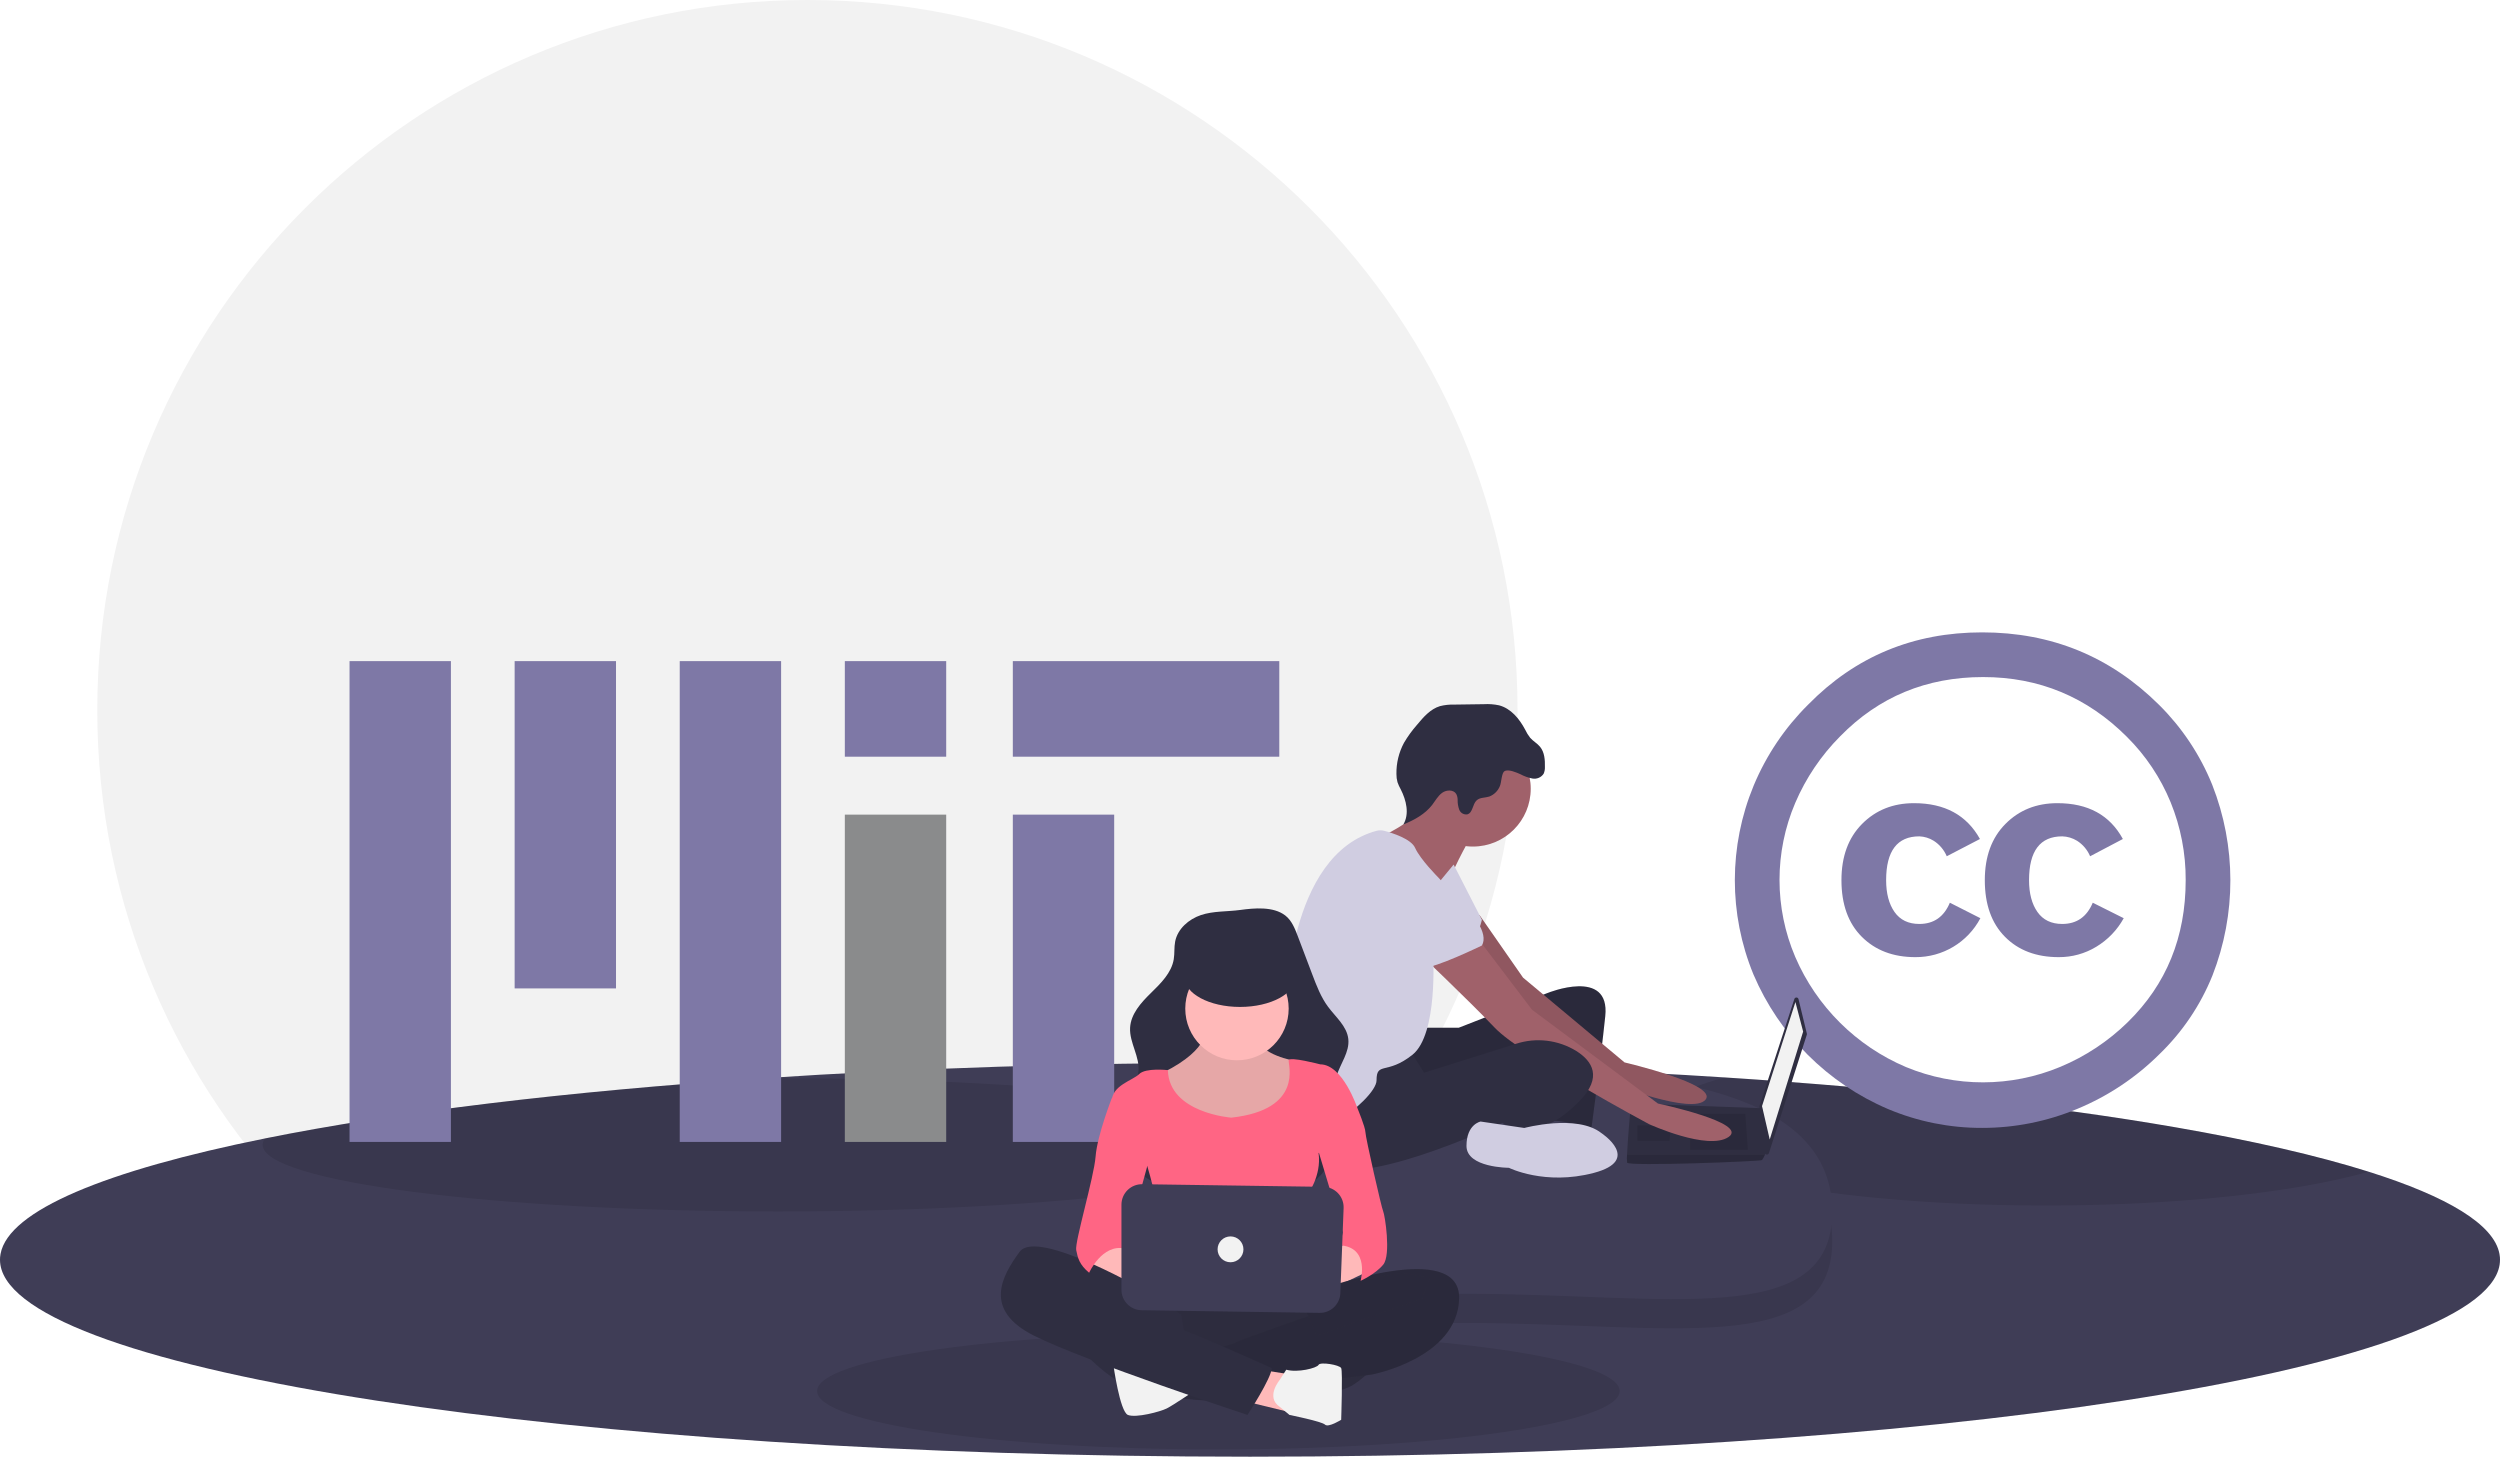
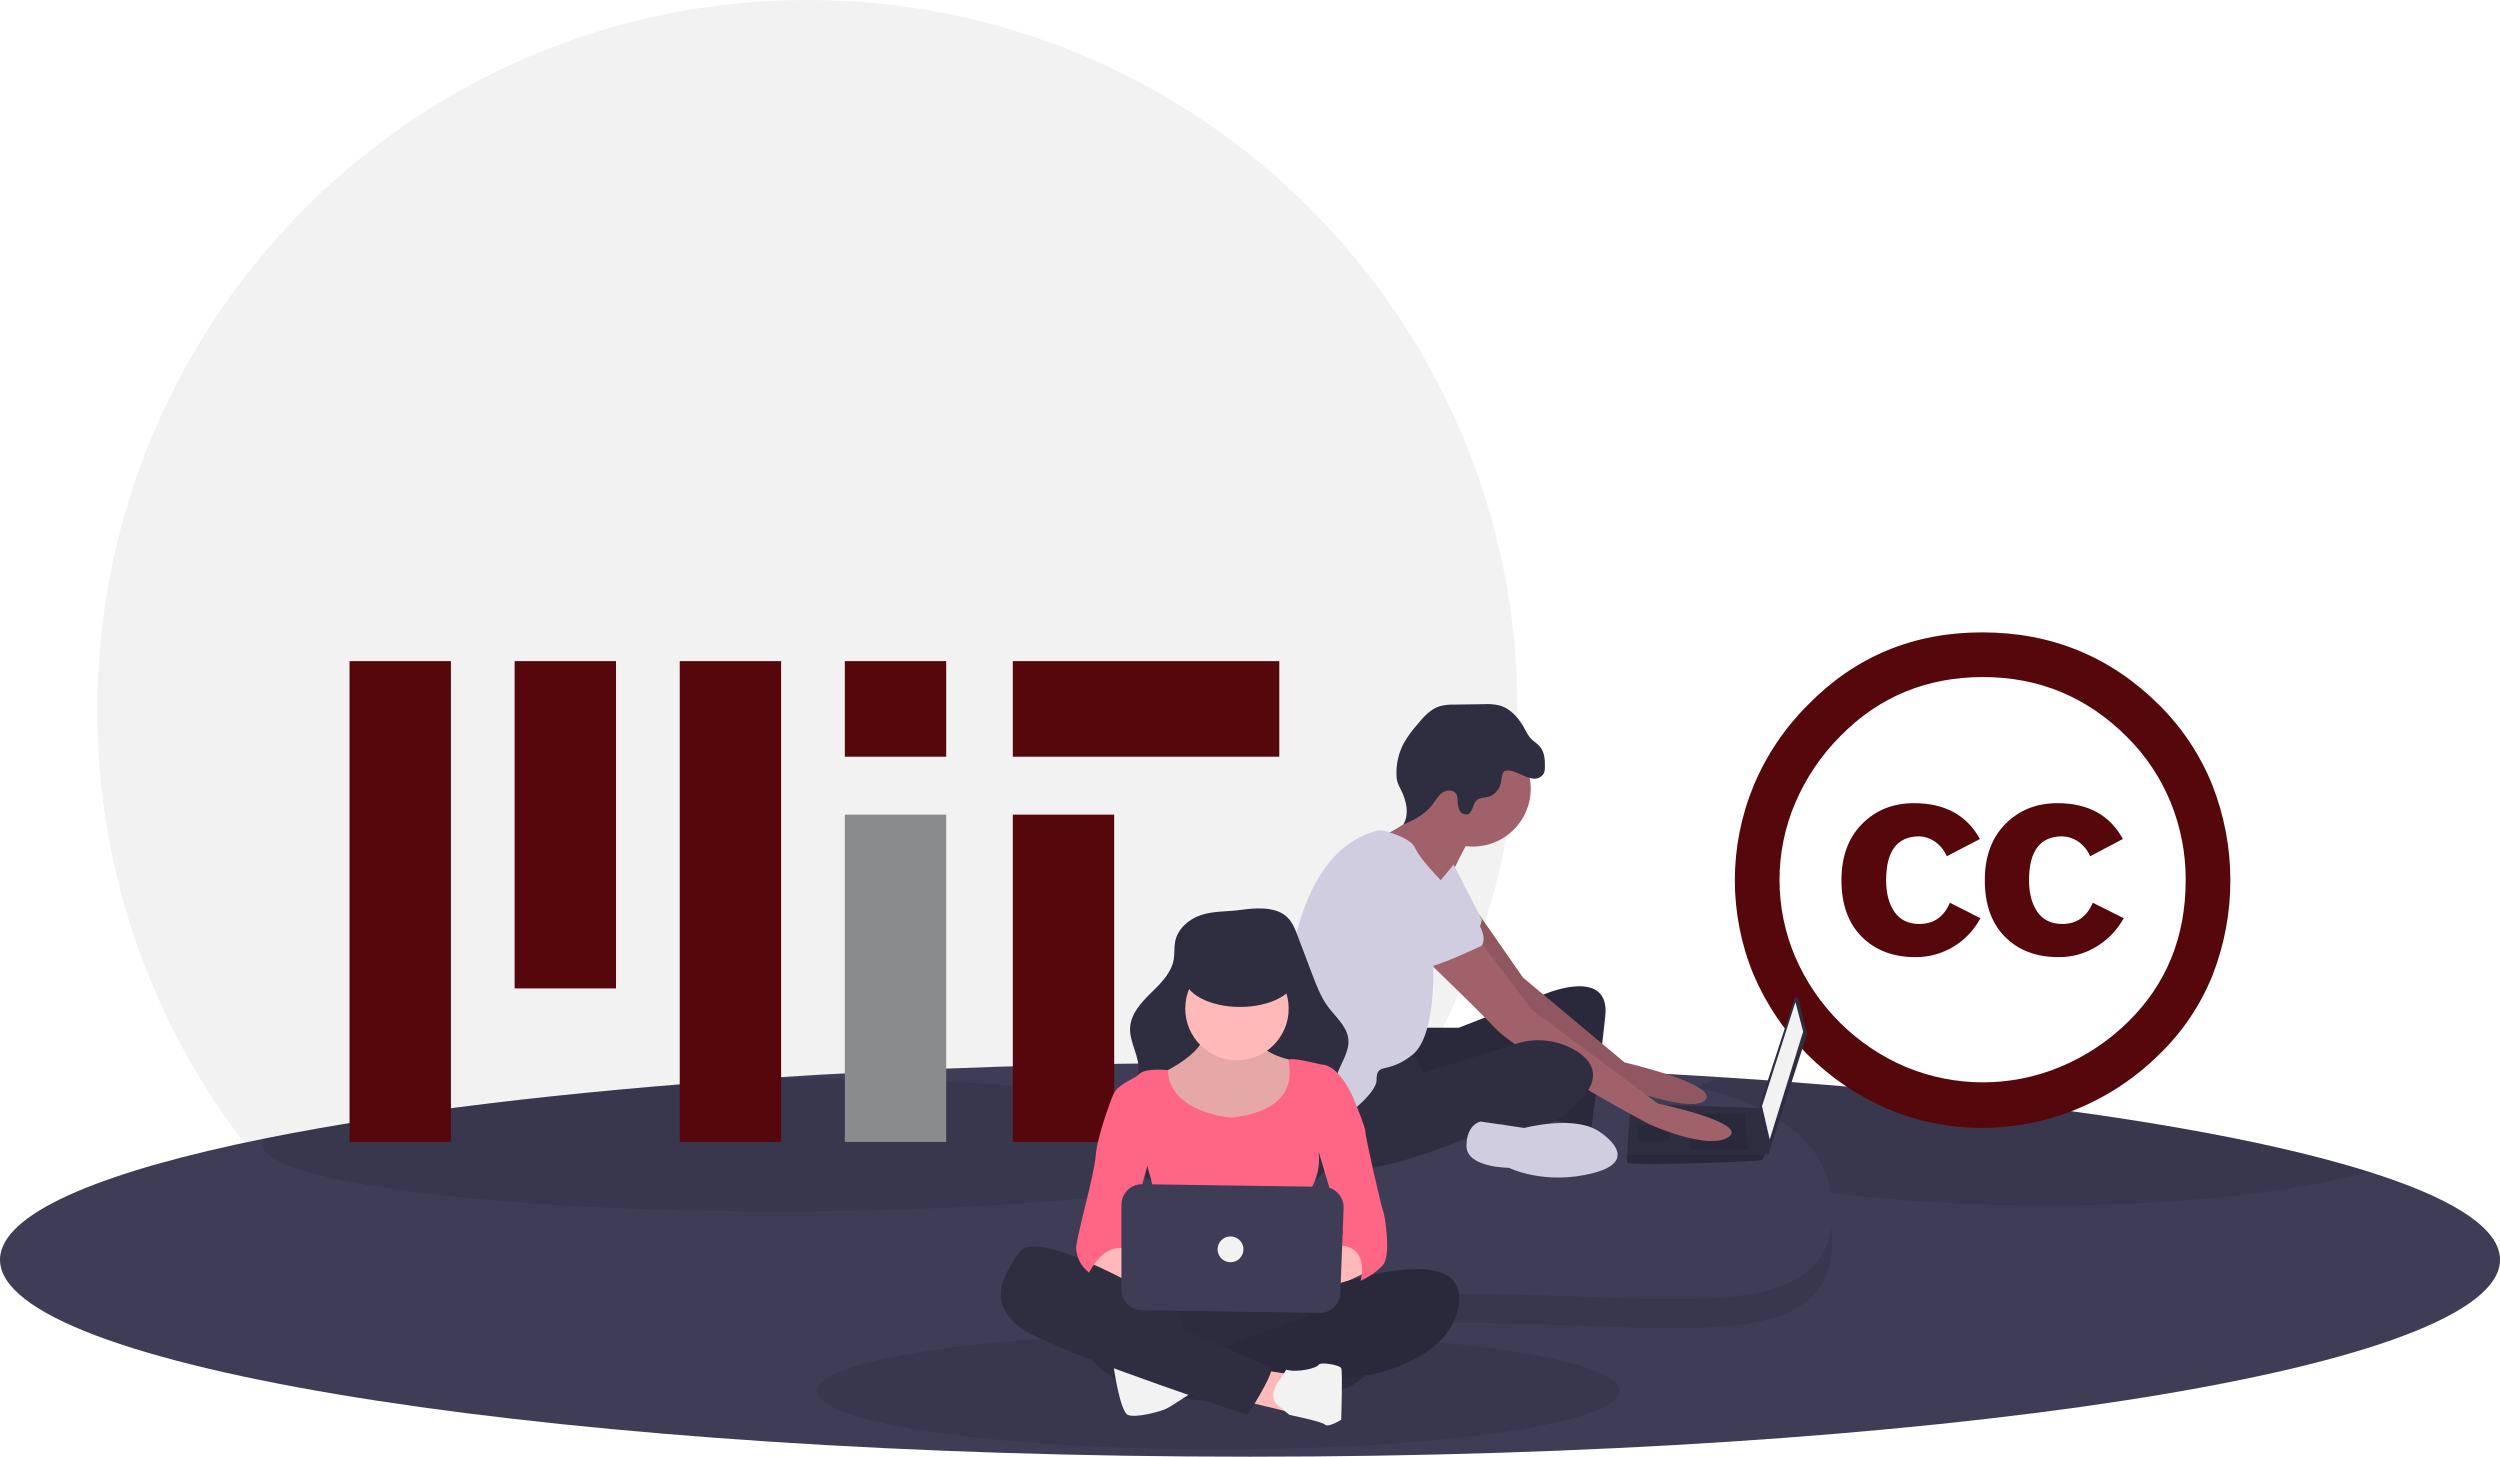
<svg xmlns="http://www.w3.org/2000/svg" id="a58ef234-55dd-4456-b368-278f056cc5c7" data-name="Layer 1" width="1028" height="598.997" viewBox="0 0 1028 598.997">
  <circle cx="332.005" cy="292.004" r="292.004" fill="#f2f2f2" />
  <path d="M1114,668.499a13.69,13.69,0,0,1-.17,2.12c-7.14,43.76-234.46,78.88-513.83,78.88s-506.69-35.12-513.83-78.88a13.675,13.675,0,0,1-.17-2.12c0-.2,0-.41.02-.61,0-.11.01-.21.01-.32a.489.489,0,0,0,.01-.12c.04-.45.1-.88.18-1.32,3.26-17.89,43.35-34.33,108.74-47.5,53.48-10.77,123.89-19.36,204.93-24.76,61.5-4.1,129.12-6.37,200.11-6.37,57.12,0,112.06,1.47,163.38,4.17h.02q16.11.855,31.74,1.87c71.33,4.62,134.63,11.69,185.63,20.54,31.37,5.45,58.1,11.58,79.19,18.22h.01c32.46,10.23,51.6,21.7,53.81,33.83.08.44.14.87.18,1.32a.487.487,0,0,0,.01.12c0,.11.01.21.01.32C1114,668.089,1114,668.299,1114,668.499Z" transform="translate(-86 -150.5013)" fill="#3f3d56" />
  <ellipse cx="501" cy="571.997" rx="165" ry="24" opacity="0.1" />
  <path d="M1059.96,632.299c-5.77,1.65-12.27,3.18-19.4,4.58-29.36,5.78-69.42,9.33-113.53,9.33-49.28,0-93.45-4.43-123.38-11.44-24.84-5.82-39.88-13.39-39.88-21.7,0-7.3,11.64-14.06,31.37-19.53,71.33,4.62,134.63,11.69,185.63,20.54C1012.14,619.529,1038.87,625.659,1059.96,632.299Z" transform="translate(-86 -150.5013)" opacity="0.1" />
  <path d="M618,621.249c0,15.13-94.92,27.4-212,27.4s-212-12.27-212-27.4a4.372,4.372,0,0,1,.96-2.62c53.48-10.77,123.89-19.36,204.93-24.76q3.045-.015,6.11-.01C523.08,593.859,618,606.119,618,621.249Z" transform="translate(-86 -150.5013)" opacity="0.1" />
-   <rect x="416.472" y="334.975" width="41.685" height="134.584" fill="#7e78a6" />
-   <rect x="279.506" y="271.851" width="41.685" height="197.708" fill="#7e78a6" />
-   <rect x="143.73" y="271.851" width="41.685" height="197.708" fill="#7e78a6" />
-   <rect x="211.618" y="271.851" width="41.685" height="134.584" fill="#7e78a6" />
-   <rect x="347.393" y="271.851" width="41.685" height="39.303" fill="#7e78a6" />
+   <rect x="416.472" y="334.975" width="41.685" height="134.584" fill="#56070b" />
+   <rect x="279.506" y="271.851" width="41.685" height="197.708" fill="#56070b" />
+   <rect x="143.73" y="271.851" width="41.685" height="197.708" fill="#56070b" />
+   <rect x="211.618" y="271.851" width="41.685" height="134.584" fill="#56070b" />
+   <rect x="347.393" y="271.851" width="41.685" height="39.303" fill="#56070b" />
  <rect x="347.393" y="334.975" width="41.685" height="134.584" fill="#8a8b8c" />
-   <rect x="416.472" y="271.851" width="109.573" height="39.303" fill="#7e78a6" />
-   <path d="M901.062,410.53q42.748,0,72.774,29.839A97.983,97.983,0,0,1,995.668,473.208a107.346,107.346,0,0,1,.096,78.409,93.533,93.533,0,0,1-21.739,32.294,104.704,104.704,0,0,1-33.841,22.561,101.425,101.425,0,0,1-39.114,7.823,99.015,99.015,0,0,1-38.662-7.734A104.845,104.845,0,0,1,807.007,551.165a101.764,101.764,0,0,1,.089-77.594A102.307,102.307,0,0,1,829.565,440.185Q858.674,410.537,901.062,410.53Zm.369,18.377q-34.93,0-58.768,24.379A87.595,87.595,0,0,0,824.197,480.668a80.789,80.789,0,0,0,0,63.311,86.249,86.249,0,0,0,45.577,45.31,82.687,82.687,0,0,0,63.41-.089,87.995,87.995,0,0,0,27.741-18.374q23.831-23.287,23.828-58.405a83.659,83.659,0,0,0-6.186-32.02,81.465,81.465,0,0,0-18.002-26.929Q935.989,428.909,901.431,428.908Zm-1.277,66.591-13.649,7.097a14.006,14.006,0,0,0-5.365-6.368,12.087,12.087,0,0,0-5.916-1.818q-13.64,0-13.646,18.011,0,8.186,3.454,13.095,3.458,4.914,10.192,4.916,8.916,0,12.557-8.733l12.551,6.368a29.99,29.99,0,0,1-26.745,16.012q-13.644,0-22.016-8.37-8.367-8.367-8.367-23.284,0-14.557,8.46-23.105,8.458-8.549,21.38-8.552Q891.97,480.757,900.155,495.498Zm58.765,0-13.465,7.097a13.992,13.992,0,0,0-5.368-6.368,12.373,12.373,0,0,0-6.094-1.818q-13.644,0-13.649,18.011,0,8.186,3.458,13.095,3.453,4.914,10.192,4.916,8.907,0,12.548-8.733l12.735,6.368a31.277,31.277,0,0,1-11.274,11.736,29.398,29.398,0,0,1-15.464,4.276q-13.831,0-22.099-8.37-8.291-8.367-8.284-23.284,0-14.557,8.463-23.105,8.453-8.549,21.373-8.552Q950.912,480.757,958.919,495.498Z" transform="translate(-86 -150.5013)" fill="#7e78a6" />
+   <rect x="416.472" y="271.851" width="109.573" height="39.303" fill="#56070b" />
+   <path d="M901.062,410.53q42.748,0,72.774,29.839A97.983,97.983,0,0,1,995.668,473.208a107.346,107.346,0,0,1,.096,78.409,93.533,93.533,0,0,1-21.739,32.294,104.704,104.704,0,0,1-33.841,22.561,101.425,101.425,0,0,1-39.114,7.823,99.015,99.015,0,0,1-38.662-7.734A104.845,104.845,0,0,1,807.007,551.165a101.764,101.764,0,0,1,.089-77.594A102.307,102.307,0,0,1,829.565,440.185Q858.674,410.537,901.062,410.53Zm.369,18.377q-34.93,0-58.768,24.379A87.595,87.595,0,0,0,824.197,480.668a80.789,80.789,0,0,0,0,63.311,86.249,86.249,0,0,0,45.577,45.31,82.687,82.687,0,0,0,63.41-.089,87.995,87.995,0,0,0,27.741-18.374q23.831-23.287,23.828-58.405a83.659,83.659,0,0,0-6.186-32.02,81.465,81.465,0,0,0-18.002-26.929Q935.989,428.909,901.431,428.908Zm-1.277,66.591-13.649,7.097a14.006,14.006,0,0,0-5.365-6.368,12.087,12.087,0,0,0-5.916-1.818q-13.64,0-13.646,18.011,0,8.186,3.454,13.095,3.458,4.914,10.192,4.916,8.916,0,12.557-8.733l12.551,6.368a29.99,29.99,0,0,1-26.745,16.012q-13.644,0-22.016-8.37-8.367-8.367-8.367-23.284,0-14.557,8.46-23.105,8.458-8.549,21.38-8.552Q891.97,480.757,900.155,495.498Zm58.765,0-13.465,7.097a13.992,13.992,0,0,0-5.368-6.368,12.373,12.373,0,0,0-6.094-1.818q-13.644,0-13.649,18.011,0,8.186,3.458,13.095,3.453,4.914,10.192,4.916,8.907,0,12.548-8.733l12.735,6.368a31.277,31.277,0,0,1-11.274,11.736,29.398,29.398,0,0,1-15.464,4.276q-13.831,0-22.099-8.37-8.291-8.367-8.284-23.284,0-14.557,8.463-23.105,8.453-8.549,21.373-8.552Q950.912,480.757,958.919,495.498Z" transform="translate(-86 -150.5013)" fill="#56070b" />
  <path d="M839.417,660.837c0,48.737-67.934,33.663-151.113,33.663s-150.104,15.075-150.104-33.663,67.925-59.337,151.104-59.337S839.417,612.099,839.417,660.837Z" transform="translate(-86 -150.5013)" opacity="0.1" />
  <path d="M839.417,648.837c0,48.737-67.934,33.663-151.113,33.663s-150.104,15.075-150.104-33.663,67.925-59.337,151.104-59.337S839.417,600.099,839.417,648.837Z" transform="translate(-86 -150.5013)" fill="#3f3d56" />
  <path d="M825.542,561.343l3.434,14.164a.885.885,0,0,1-.017.478l-15.575,48.673a.885.885,0,0,1-1.722-.17l-2.155-18.961a.885.885,0,0,1,.038-.374l14.297-43.876A.885.885,0,0,1,825.542,561.343Z" transform="translate(-86 -150.5013)" fill="#2f2e41" />
  <polygon points="738.278 412.038 741.449 424.19 727.711 468.572 724.541 454.835 738.278 412.038" fill="#f2f2f2" />
  <path d="M755.064,628.584c.528,1.585,54.949-.528,55.477-1.057a11.469,11.469,0,0,0,1.162-2.113c.497-1.057.951-2.113.951-2.113l-2.113-17.108L756.649,604.279s-1.347,14.498-1.622,21.134A15.853,15.853,0,0,0,755.064,628.584Z" transform="translate(-86 -150.5013)" fill="#2f2e41" />
  <polygon points="717.673 458.005 718.729 472.799 694.953 472.799 694.953 458.005 717.673 458.005" opacity="0.1" />
  <polygon points="687.028 462.76 687.17 462.732 686.5 469.1 673.291 469.1 673.291 462.76 687.028 462.76" opacity="0.1" />
  <path d="M755.064,628.584c.528,1.585,54.949-.528,55.477-1.057a11.469,11.469,0,0,0,1.162-2.113H755.027A15.853,15.853,0,0,0,755.064,628.584Z" transform="translate(-86 -150.5013)" opacity="0.1" />
  <path d="M671.055,573.106h14.794l36.457-14.266s25.889-10.567,23.776,9.51S740.27,615.375,740.27,615.375s-11.624-5.284-17.964-3.698-2.113-32.23-2.113-32.23-51.779,24.833-56.534,21.663-5.812-25.361-5.812-25.361Z" transform="translate(-86 -150.5013)" fill="#2f2e41" />
  <path d="M671.055,573.106h14.794l36.457-14.266s25.889-10.567,23.776,9.51S740.27,615.375,740.27,615.375s-11.624-5.284-17.964-3.698-2.113-32.23-2.113-32.23-51.779,24.833-56.534,21.663-5.812-25.361-5.812-25.361Z" transform="translate(-86 -150.5013)" opacity="0.1" />
  <path d="M694.363,526.777l17.904,25.723,41.74,34.871s38.57,8.982,33.286,15.322-37.513-6.34-37.513-6.34S701.7,561.483,700.115,558.841s-19.021-27.474-19.021-27.474Z" transform="translate(-86 -150.5013)" fill="#a0616a" />
  <path d="M694.363,526.777l17.904,25.723,41.74,34.871s38.57,8.982,33.286,15.322-37.513-6.34-37.513-6.34S701.7,561.483,700.115,558.841s-19.021-27.474-19.021-27.474Z" transform="translate(-86 -150.5013)" opacity="0.1" />
  <circle cx="605.661" cy="324.331" r="23.776" fill="#a0616a" />
  <path d="M690.076,495.967s-7.925,13.737-9.51,21.134-23.776-14.794-23.776-14.794l-2.906-7.661s20.87-9.775,19.285-17.7S690.076,495.967,690.076,495.967Z" transform="translate(-86 -150.5013)" fill="#a0616a" />
  <path d="M683.736,506.005l11.624,22.719s-2.642,11.095-6.869,12.152-22.191-13.737-22.191-13.737Z" transform="translate(-86 -150.5013)" fill="#d0cde1" />
  <path d="M694.303,537.178l21.663,28.531,51.779,38.57s37.513,7.925,29.06,13.737-32.758-5.284-32.758-5.284-52.307-28.003-63.403-39.627-31.701-31.173-31.701-31.173Z" transform="translate(-86 -150.5013)" fill="#a0616a" />
  <path d="M665.244,581.56l6.34,10.039,37.839-11.905a29.751,29.751,0,0,1,24.771,2.989c6.604,4.161,10.831,10.765,1.321,20.54-19.021,19.549-31.701,8.982-31.701,8.982s-63.931,30.116-74.498,15.322-11.095-22.191-11.095-22.191S658.903,579.975,665.244,581.56Z" transform="translate(-86 -150.5013)" fill="#2f2e41" />
  <path d="M744.497,616.432s16.907,11.095-3.17,16.379-34.871-2.113-34.871-2.113-17.436,0-17.436-8.982,5.812-10.039,5.812-10.039l17.964,2.642S734.458,608.506,744.497,616.432Z" transform="translate(-86 -150.5013)" fill="#d0cde1" />
  <path d="M711.166,468.851a17.728,17.728,0,0,0,4.982,1.785,4.548,4.548,0,0,0,4.595-1.969,6.181,6.181,0,0,0,.522-2.795c.064-2.901-.146-6.038-1.985-8.283-1.17-1.429-2.878-2.33-4.089-3.724a17.598,17.598,0,0,1-2.067-3.378c-2.356-4.424-5.843-8.676-10.69-9.951a23.183,23.183,0,0,0-6.24-.477l-12.206.172a21.251,21.251,0,0,0-5.872.632c-3.929,1.188-6.789,4.492-9.409,7.651a47.851,47.851,0,0,0-5.396,7.448,26.133,26.133,0,0,0-3.098,12.804,11.98,11.98,0,0,0,.439,3.388,18.801,18.801,0,0,0,1.332,2.925c2.289,4.496,3.648,10.112,1.07,14.449,4.478-1.829,8.909-4.228,11.863-8.058,1.321-1.714,2.358-3.72,4.119-4.977s4.631-1.367,5.761.479a5.163,5.163,0,0,1,.583,2.418,11.084,11.084,0,0,0,.668,4.081,3.058,3.058,0,0,0,3.322,1.896c2.3-.648,2.08-4.179,3.852-5.782,1.346-1.218,3.422-.985,5.15-1.538a7.643,7.643,0,0,0,4.387-4.321c.655-1.468.645-5.31,1.884-6.105C706.194,466.625,709.726,468.21,711.166,468.851Z" transform="translate(-86 -150.5013)" fill="#2f2e41" />
  <path d="M651.996,492.139a6.271,6.271,0,0,1,3.264.008c3.392.911,10.995,3.321,12.625,6.989,2.113,4.755,9.51,12.152,9.51,12.152s10.039,10.039,7.925,16.907-10.039,14.794-10.039,14.794,2.113,32.758-8.454,41.212-14.794,2.642-14.794,10.567-32.758,32.758-39.098,17.436c0,0,3.17-28.531,2.113-38.57C614.008,563.741,615.533,502.011,651.996,492.139Z" transform="translate(-86 -150.5013)" fill="#d0cde1" />
  <path d="M668.942,505.477s32.23,23.776,26.418,33.815c0,0-19.549,9.51-23.776,8.982s-20.606-19.021-24.833-20.606S640.411,497.552,668.942,505.477Z" transform="translate(-86 -150.5013)" fill="#d0cde1" />
  <path d="M579.811,526.783c-5.013,1.693-9.554,5.652-10.58,10.843-.476,2.406-.184,4.907-.585,7.327-.929,5.612-5.334,9.897-9.396,13.878s-8.258,8.606-8.555,14.286c-.325,6.22,4.186,12.047,3.406,18.226-.907,7.179-8.489,11.831-10.364,18.82-1.252,4.667.282,9.694,2.805,13.815,4.809,7.852,13.028,13.183,21.781,16.041s18.075,3.459,27.282,3.556c11.211.117,23.383-.845,31.806-8.244a25.48,25.48,0,0,0,8.459-16.588c.8-8.571-2.777-17.426-.31-25.673,1.553-5.19,5.447-9.93,4.866-15.316-.568-5.266-5.168-8.999-8.323-13.253-2.946-3.972-4.734-8.663-6.486-13.288l-5.995-15.824c-1.178-3.111-2.473-6.382-5.099-8.424-4.917-3.822-12.822-3.071-18.572-2.283C590.619,525.412,584.94,525.051,579.811,526.783Z" transform="translate(-86 -150.5013)" fill="#2f2e41" />
  <path d="M581.688,572.877s2.657,8.637-17.274,18.602,1.993,20.595,1.993,20.595l23.253,5.315s23.917-3.322,26.575-7.308,7.308-17.274,5.979-19.267a31.061,31.061,0,0,0-3.322-3.986s-15.945-2.657-15.281-9.966S581.688,572.877,581.688,572.877Z" transform="translate(-86 -150.5013)" fill="#ffb9b9" />
  <path d="M581.688,572.877s2.657,8.637-17.274,18.602,1.993,20.595,1.993,20.595l23.253,5.315s23.917-3.322,26.575-7.308,7.308-17.274,5.979-19.267a31.061,31.061,0,0,0-3.322-3.986s-15.945-2.657-15.281-9.966S581.688,572.877,581.688,572.877Z" transform="translate(-86 -150.5013)" opacity="0.1" />
  <circle cx="508.643" cy="414.736" r="21.26" fill="#ffb9b9" />
  <path d="M592.318,610.082s-25.604-1.872-26.089-19.539c0,0-9.122-1.057-11.78,1.601s-11.294,4.651-11.294,11.294,14.616,26.575,14.616,26.575,7.972,26.575,4.651,31.225-3.986,16.609-3.986,16.609,33.218-2.657,38.533,0,26.575,2.657,27.904,0-1.329-35.876-1.329-35.876,5.979-7.972,4.651-17.274L644.139,606.096s-5.979-17.938-15.281-17.938c0,0-12.623-3.322-12.955-1.661S622.215,606.76,592.318,610.082Z" transform="translate(-86 -150.5013)" fill="#ff6584" />
  <path d="M532.525,668.547s5.979,9.301,21.26,11.294,17.938-3.322,16.609-4.651-17.274-7.308-17.274-7.308l-9.301-7.308Z" transform="translate(-86 -150.5013)" fill="#ffb9b9" />
  <path d="M641.481,660.574l-17.274,9.966s-22.589-1.329-13.952,5.315,24.582,3.986,24.582,3.986l15.281-7.308Z" transform="translate(-86 -150.5013)" fill="#ffb9b9" />
  <path d="M555.113,677.848s-15.945,39.198,3.322,45.177,72.416,4.651,84.375-3.322,15.281-18.602,13.287-21.924-15.281-12.623-24.582-13.287S555.113,677.848,555.113,677.848Z" transform="translate(-86 -150.5013)" fill="#2f2e41" />
  <path d="M555.113,677.848s-15.945,39.198,3.322,45.177,72.416,4.651,84.375-3.322,15.281-18.602,13.287-21.924-15.281-12.623-24.582-13.287S555.113,677.848,555.113,677.848Z" transform="translate(-86 -150.5013)" opacity="0.05" />
  <path d="M630.378,680.283s56.281-20.373,55.617,4.208-35.876,31.225-35.876,31.225l-10.63,1.329-58.465,1.993s1.993-10.63-2.657-11.959c0,0,15.281-3.986,15.945-4.651s38.533-13.952,41.191-14.616,10.63-5.979,16.609-5.315c0,0,6.644-5.315,13.952-3.986l-20.595,1.329Z" transform="translate(-86 -150.5013)" fill="#2f2e41" />
  <path d="M630.378,680.283s56.281-20.373,55.617,4.208-35.876,31.225-35.876,31.225l-10.63,1.329-58.465,1.993s1.993-10.63-2.657-11.959c0,0,15.281-3.986,15.945-4.651s38.533-13.952,41.191-14.616,10.63-5.979,16.609-5.315c0,0,6.644-5.315,13.952-3.986l-20.595,1.329Z" transform="translate(-86 -150.5013)" opacity="0.1" />
  <polygon points="534.434 533.081 541.53 549.271 584.714 533.99 588.036 525.354 576.741 523.36 554.035 527.347 544.187 530.004 534.434 533.081" fill="#2f2e41" />
  <polygon points="534.434 533.081 541.53 549.271 584.714 533.99 588.036 525.354 576.741 523.36 554.035 527.347 544.187 530.004 534.434 533.081" opacity="0.1" />
  <path d="M528.538,703.094s12.623,15.945,27.239,19.931,22.589-1.329,22.589-1.329L573.716,703.094l-1.993-11.959L563.086,685.156l-17.274-7.972-20.595-6.644s-8.637-1.329-8.637,0,7.972,21.26,7.972,21.26Z" transform="translate(-86 -150.5013)" fill="#2f2e41" />
  <path d="M543.819,711.731s2.657,19.267,5.979,20.595,13.287-1.329,15.945-2.657,11.691-7.459,11.691-7.459S545.812,710.402,543.819,711.731Z" transform="translate(-86 -150.5013)" fill="#f2f2f2" />
  <polygon points="518.277 563.223 530.9 565.216 529.571 580.496 511.964 576.22 518.277 563.223" fill="#ffb9b9" />
  <path d="M612.186,717.977s-5.916,7.042.063,11.028l3.986,3.322s13.287,2.657,14.616,3.986,6.644-1.993,6.644-1.993.664-19.931,0-21.26-8.637-2.657-9.301-1.329-8.637,3.322-13.287,1.993Z" transform="translate(-86 -150.5013)" fill="#f2f2f2" />
  <path d="M559.099,682.499s-46.506-27.239-53.814-17.274-15.281,23.917,5.979,34.547,87.697,32.554,87.697,32.554,9.966-15.281,9.966-19.267c0,0-35.212-15.945-41.191-17.274s-29.897-16.609-33.219-17.938-7.972-5.315-7.972-5.315Z" transform="translate(-86 -150.5013)" fill="#2f2e41" />
  <path d="M545.812,600.117l-2.657,1.993s-5.979,15.281-6.644,23.917-8.637,35.212-7.972,38.533,1.329,5.979,5.315,9.301c0,0,5.315-11.959,14.616-9.966l11.294-41.191Z" transform="translate(-86 -150.5013)" fill="#ff6584" />
  <path d="M638.824,600.117l5.315,5.979s3.322,7.972,3.322,9.966,6.644,31.225,7.308,32.554,3.322,17.938,0,21.924-9.301,6.644-9.301,6.644,3.986-13.952-8.637-14.616l1.329-5.315-11.959-39.862Z" transform="translate(-86 -150.5013)" fill="#ff6584" />
  <path d="M547.141,645.858v34.995a8.413,8.413,0,0,0,8.289,8.413l73.185,1.084a8.413,8.413,0,0,0,8.532-8.089l1.346-34.999a8.413,8.413,0,0,0-8.285-8.736l-74.531-1.08A8.413,8.413,0,0,0,547.141,645.858Z" transform="translate(-86 -150.5013)" fill="#3f3d56" />
  <ellipse cx="509.89" cy="401.732" rx="22.884" ry="12.322" fill="#2f2e41" />
  <circle cx="505.986" cy="513.727" r="5.315" fill="#f2f2f2" />
</svg>
